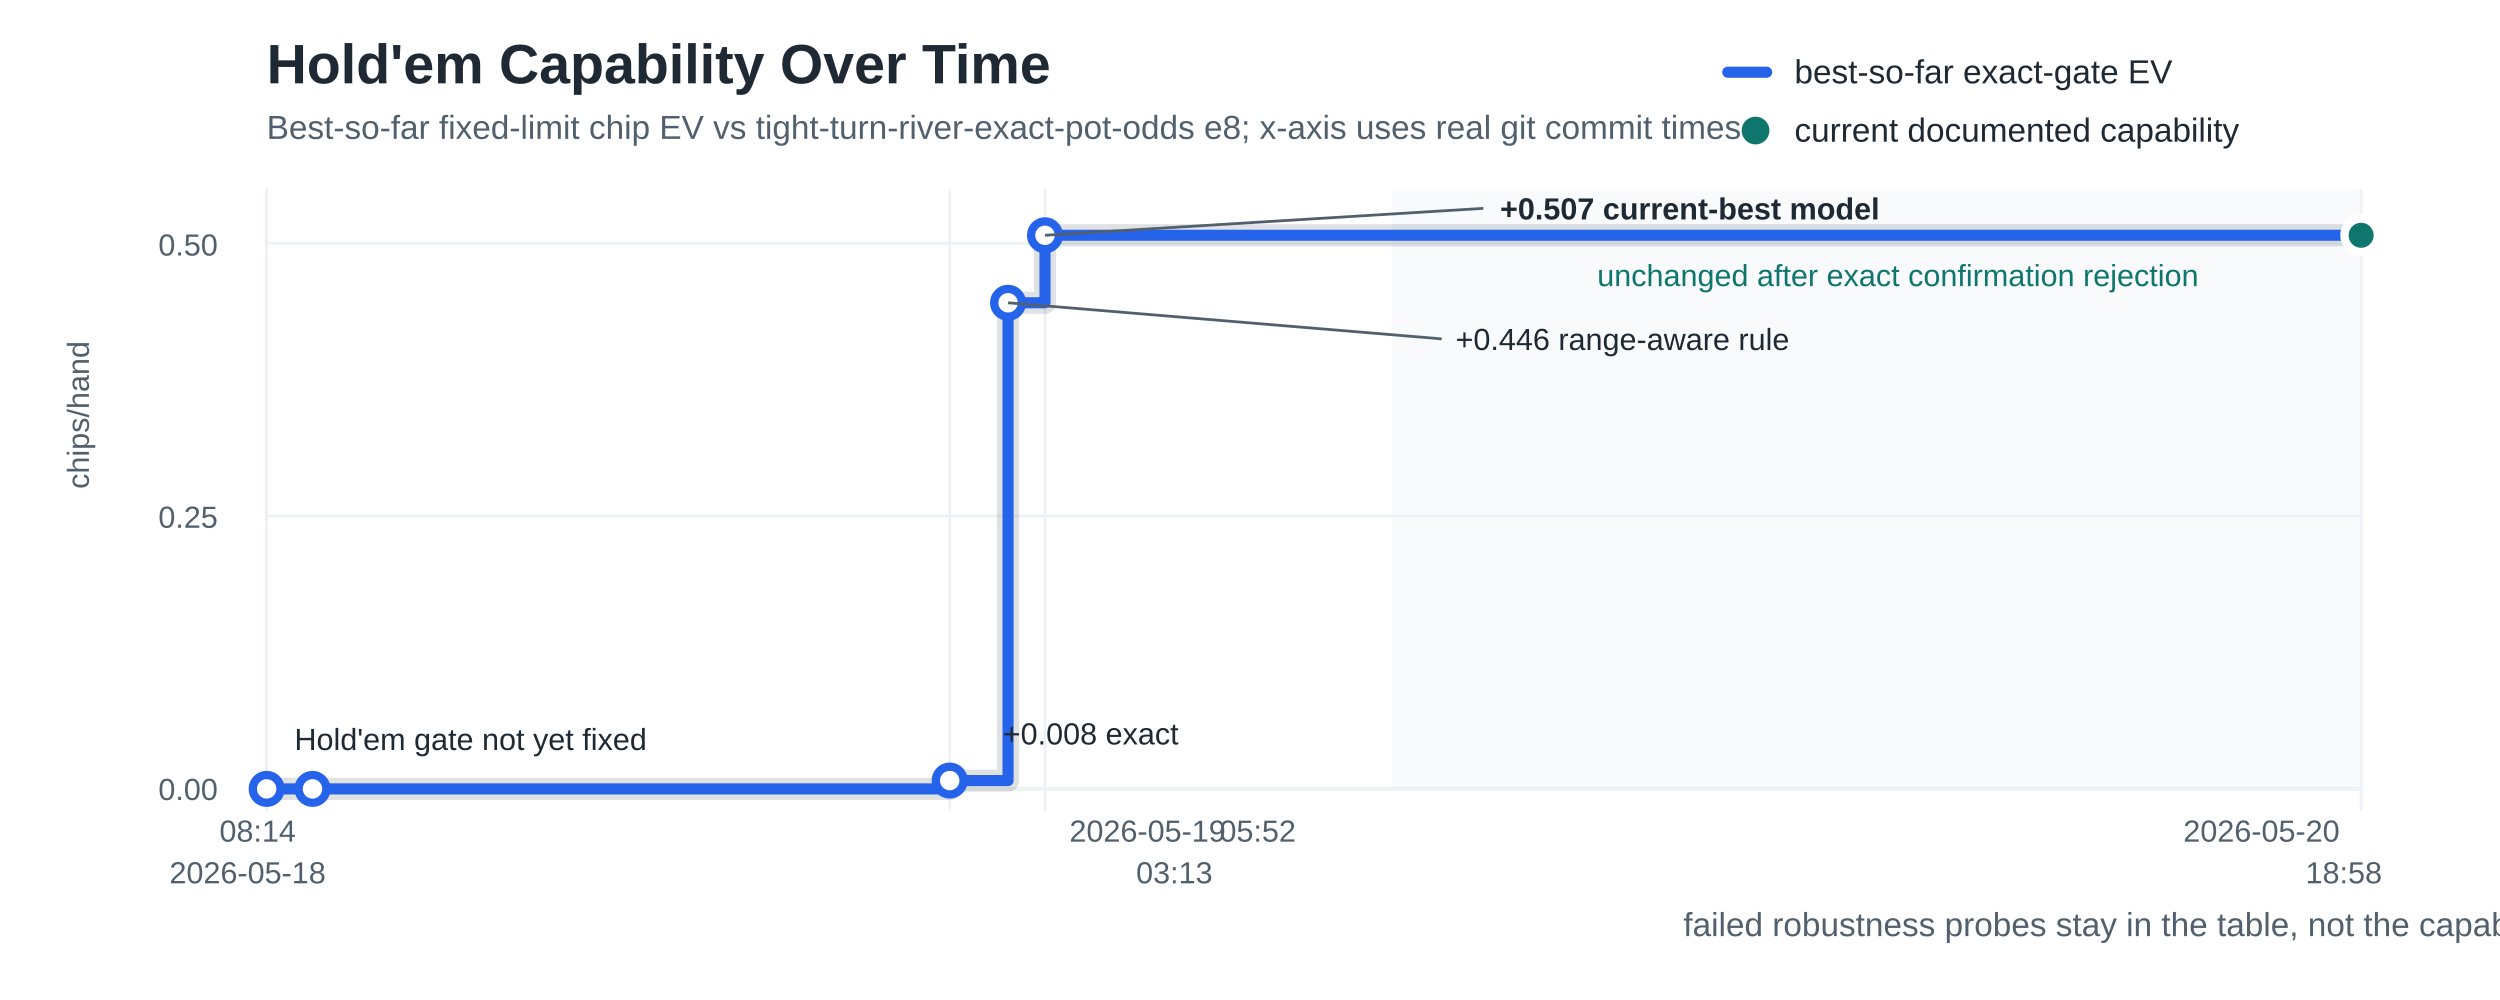
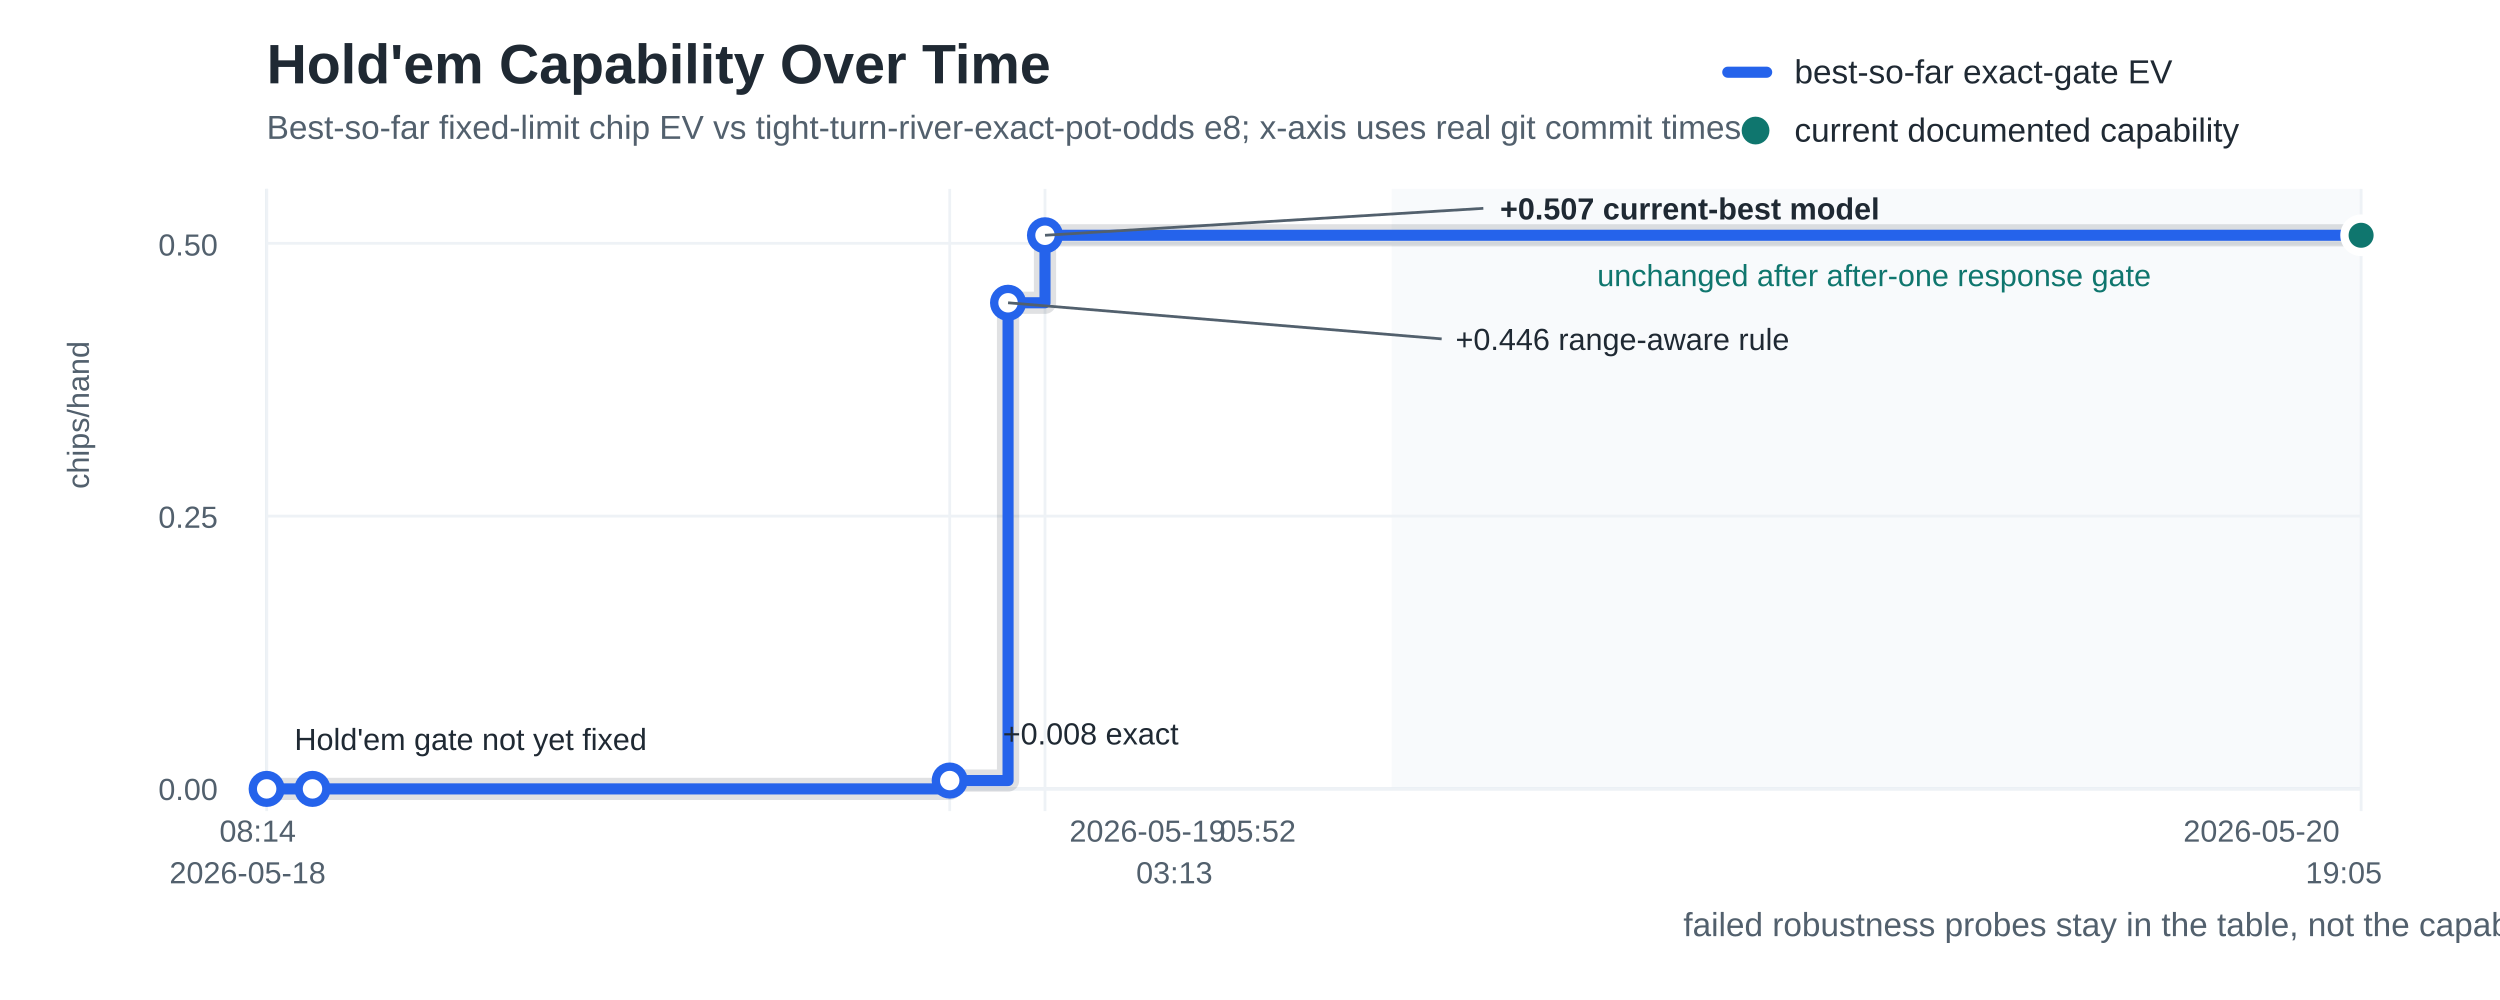
<svg xmlns="http://www.w3.org/2000/svg" width="900" height="360" viewBox="0 0 900 360" role="img" aria-labelledby="title desc">
  <rect width="900" height="360" fill="#ffffff" />
  <rect x="501" y="68" width="349" height="216" fill="#f8fafc" />
  <text x="96" y="30" font-family="Arial, Helvetica, sans-serif" font-size="20" font-weight="700" fill="#1f2933">Hold'em Capability Over Time</text>
  <text x="96" y="50" font-family="Arial, Helvetica, sans-serif" font-size="12" fill="#52606d">Best-so-far fixed-limit chip EV vs tight-turn-river-exact-pot-odds e8; x-axis uses real git commit times</text>
  <g stroke="#d9e2ec" stroke-width="1">
    <line x1="96" y1="284" x2="850" y2="284" />
    <line x1="96" y1="68" x2="96" y2="284" />
  </g>
  <g font-family="Arial, Helvetica, sans-serif" font-size="11" fill="#52606d">
    <line x1="96" y1="284.0" x2="850" y2="284.0" stroke="#eef2f6" stroke-width="1" />
    <text x="57" y="288">0.00</text>
    <line x1="96" y1="185.8" x2="850" y2="185.8" stroke="#eef2f6" stroke-width="1" />
    <text x="57" y="190">0.25</text>
    <line x1="96" y1="87.6" x2="850" y2="87.6" stroke="#eef2f6" stroke-width="1" />
    <text x="57" y="92">0.50</text>
    <text x="32" y="176" transform="rotate(-90 32 176)">chips/hand</text>
  </g>
  <g stroke="#eef2f6" stroke-width="1">
    <line x1="96.0" y1="68" x2="96.0" y2="292" />
    <line x1="341.9" y1="68" x2="341.9" y2="292" />
    <line x1="376.2" y1="68" x2="376.2" y2="292" />
    <line x1="850.0" y1="68" x2="850.0" y2="292" />
  </g>
-   <path d="M 96.0 284.0 L 112.5 284.0 L 112.5 284.0 L 341.9 284.0 L 341.9 281.0 L 362.9 281.0 L 362.9 109.0 L 376.2 109.0 L 376.2 84.7 L 812.5 84.7 L 812.5 84.7 L 815.8 84.7 L 815.8 84.7 L 817.8 84.7 L 817.8 84.7 L 819.5 84.7 L 819.5 84.7 L 821.4 84.7 L 821.4 84.7 L 827.8 84.7 L 827.8 84.7 L 831.2 84.7 L 831.2 84.7 L 832.4 84.7 L 832.4 84.7 L 834.7 84.7 L 834.7 84.7 L 836.7 84.7 L 836.7 84.7 L 840.2 84.7 L 840.2 84.7 L 841.3 84.7 L 841.3 84.7 L 844.0 84.7 L 844.0 84.7 L 845.2 84.7 L 845.2 84.7 L 846.3 84.7 L 846.3 84.7 L 847.8 84.7 L 847.8 84.7 L 848.8 84.7 L 848.8 84.7 L 850.0 84.7 L 850.0 84.7 L 850.0 84.7 L 850.0 84.7 L 850.0 84.7" fill="none" stroke="#1f2933" stroke-opacity="0.14" stroke-width="8" stroke-linecap="round" stroke-linejoin="round" />
-   <path d="M 96.0 284.0 L 112.5 284.0 L 112.5 284.0 L 341.9 284.0 L 341.9 281.0 L 362.9 281.0 L 362.9 109.0 L 376.2 109.0 L 376.2 84.7 L 812.5 84.7 L 812.5 84.7 L 815.8 84.7 L 815.8 84.7 L 817.8 84.7 L 817.8 84.7 L 819.5 84.7 L 819.5 84.7 L 821.4 84.7 L 821.4 84.7 L 827.8 84.7 L 827.8 84.7 L 831.2 84.7 L 831.2 84.7 L 832.4 84.7 L 832.4 84.7 L 834.7 84.7 L 834.7 84.7 L 836.7 84.7 L 836.7 84.7 L 840.2 84.7 L 840.2 84.7 L 841.3 84.7 L 841.3 84.7 L 844.0 84.7 L 844.0 84.7 L 845.2 84.7 L 845.2 84.7 L 846.3 84.7 L 846.3 84.7 L 847.8 84.7 L 847.8 84.7 L 848.8 84.7 L 848.8 84.7 L 850.0 84.7 L 850.0 84.7 L 850.0 84.7 L 850.0 84.7 L 850.0 84.7" fill="none" stroke="#2563eb" stroke-width="4" stroke-linecap="round" stroke-linejoin="round" />
+   <path d="M 96.0 284.0 L 112.5 284.0 L 112.5 284.0 L 341.9 284.0 L 341.9 281.0 L 362.9 281.0 L 362.9 109.0 L 376.2 109.0 L 376.2 84.7 L 812.5 84.7 L 812.5 84.7 L 815.8 84.7 L 815.8 84.7 L 817.8 84.7 L 817.8 84.7 L 819.5 84.7 L 819.5 84.7 L 821.4 84.7 L 821.4 84.7 L 827.8 84.7 L 827.8 84.7 L 831.2 84.7 L 831.2 84.7 L 832.4 84.7 L 832.4 84.7 L 834.7 84.7 L 834.7 84.7 L 836.7 84.7 L 836.7 84.7 L 840.2 84.7 L 840.2 84.7 L 841.3 84.7 L 841.3 84.7 L 844.0 84.7 L 844.0 84.7 L 845.2 84.7 L 845.2 84.7 L 846.3 84.7 L 846.3 84.7 L 847.8 84.7 L 847.8 84.7 L 848.8 84.7 L 848.8 84.7 L 850.0 84.7 L 850.0 84.7 L 850.0 84.7 L 850.0 84.7 L 850.0 84.7 L 850.0 84.7" fill="none" stroke="#1f2933" stroke-opacity="0.14" stroke-width="8" stroke-linecap="round" stroke-linejoin="round" />
+   <path d="M 96.0 284.0 L 112.5 284.0 L 112.5 284.0 L 341.9 284.0 L 341.9 281.0 L 362.9 281.0 L 362.9 109.0 L 376.2 109.0 L 376.2 84.7 L 812.5 84.7 L 812.5 84.7 L 815.8 84.7 L 815.8 84.7 L 817.8 84.7 L 817.8 84.7 L 819.5 84.7 L 819.5 84.7 L 821.4 84.7 L 821.4 84.7 L 827.8 84.7 L 827.8 84.7 L 831.2 84.7 L 831.2 84.7 L 832.4 84.7 L 832.4 84.7 L 834.7 84.7 L 834.7 84.7 L 836.7 84.7 L 836.7 84.7 L 840.2 84.7 L 840.2 84.7 L 841.3 84.7 L 841.3 84.7 L 844.0 84.7 L 844.0 84.7 L 845.2 84.7 L 845.2 84.7 L 846.3 84.7 L 846.3 84.7 L 847.8 84.7 L 847.8 84.7 L 848.8 84.7 L 848.8 84.7 L 850.0 84.7 L 850.0 84.7 L 850.0 84.7 L 850.0 84.7 L 850.0 84.7 L 850.0 84.7" fill="none" stroke="#2563eb" stroke-width="4" stroke-linecap="round" stroke-linejoin="round" />
  <g fill="#ffffff" stroke="#2563eb" stroke-width="3">
    <circle cx="96.0" cy="284.0" r="5" />
    <circle cx="112.5" cy="284.0" r="5" />
    <circle cx="341.9" cy="281.0" r="5" />
    <circle cx="362.9" cy="109.0" r="5" />
    <circle cx="376.2" cy="84.7" r="5" />
  </g>
  <circle cx="850.0" cy="84.7" r="6" fill="#0f766e" stroke="#ffffff" stroke-width="3" />
  <g font-family="Arial, Helvetica, sans-serif" font-size="11" fill="#1f2933">
    <text x="106" y="270">Hold'em gate not yet fixed</text>
    <text x="361" y="268">+0.008 exact</text>
    <line x1="362.9" y1="109.0" x2="519" y2="122" stroke="#52606d" stroke-width="1" />
    <text x="524" y="126">+0.446 range-aware rule</text>
    <line x1="376.2" y1="84.7" x2="534" y2="75" stroke="#52606d" stroke-width="1" />
    <text x="540" y="79" font-weight="700">+0.507 current-best model</text>
-     <text x="575" y="103" fill="#0f766e">unchanged after exact confirmation rejection</text>
+     <text x="575" y="103" fill="#0f766e">unchanged after after-one response gate</text>
  </g>
  <g font-family="Arial, Helvetica, sans-serif" font-size="11" fill="#52606d">
    <text x="61" y="318">2026-05-18</text>
    <text x="79" y="303">08:14</text>
    <text x="385" y="303">2026-05-19</text>
    <text x="409" y="318">03:13</text>
    <text x="439" y="303">05:52</text>
    <text x="786" y="303">2026-05-20</text>
-     <text x="830" y="318">18:58</text>
+     <text x="830" y="318">19:05</text>
  </g>
  <g font-family="Arial, Helvetica, sans-serif" font-size="12" fill="#1f2933">
    <rect x="620" y="24" width="18" height="4" fill="#2563eb" rx="2" />
    <text x="646" y="30">best-so-far exact-gate EV</text>
    <circle cx="632" cy="47" r="5" fill="#0f766e" />
    <text x="646" y="51">current documented capability</text>
    <text x="606" y="337" fill="#52606d">failed robustness probes stay in the table, not the capability line</text>
  </g>
</svg>
